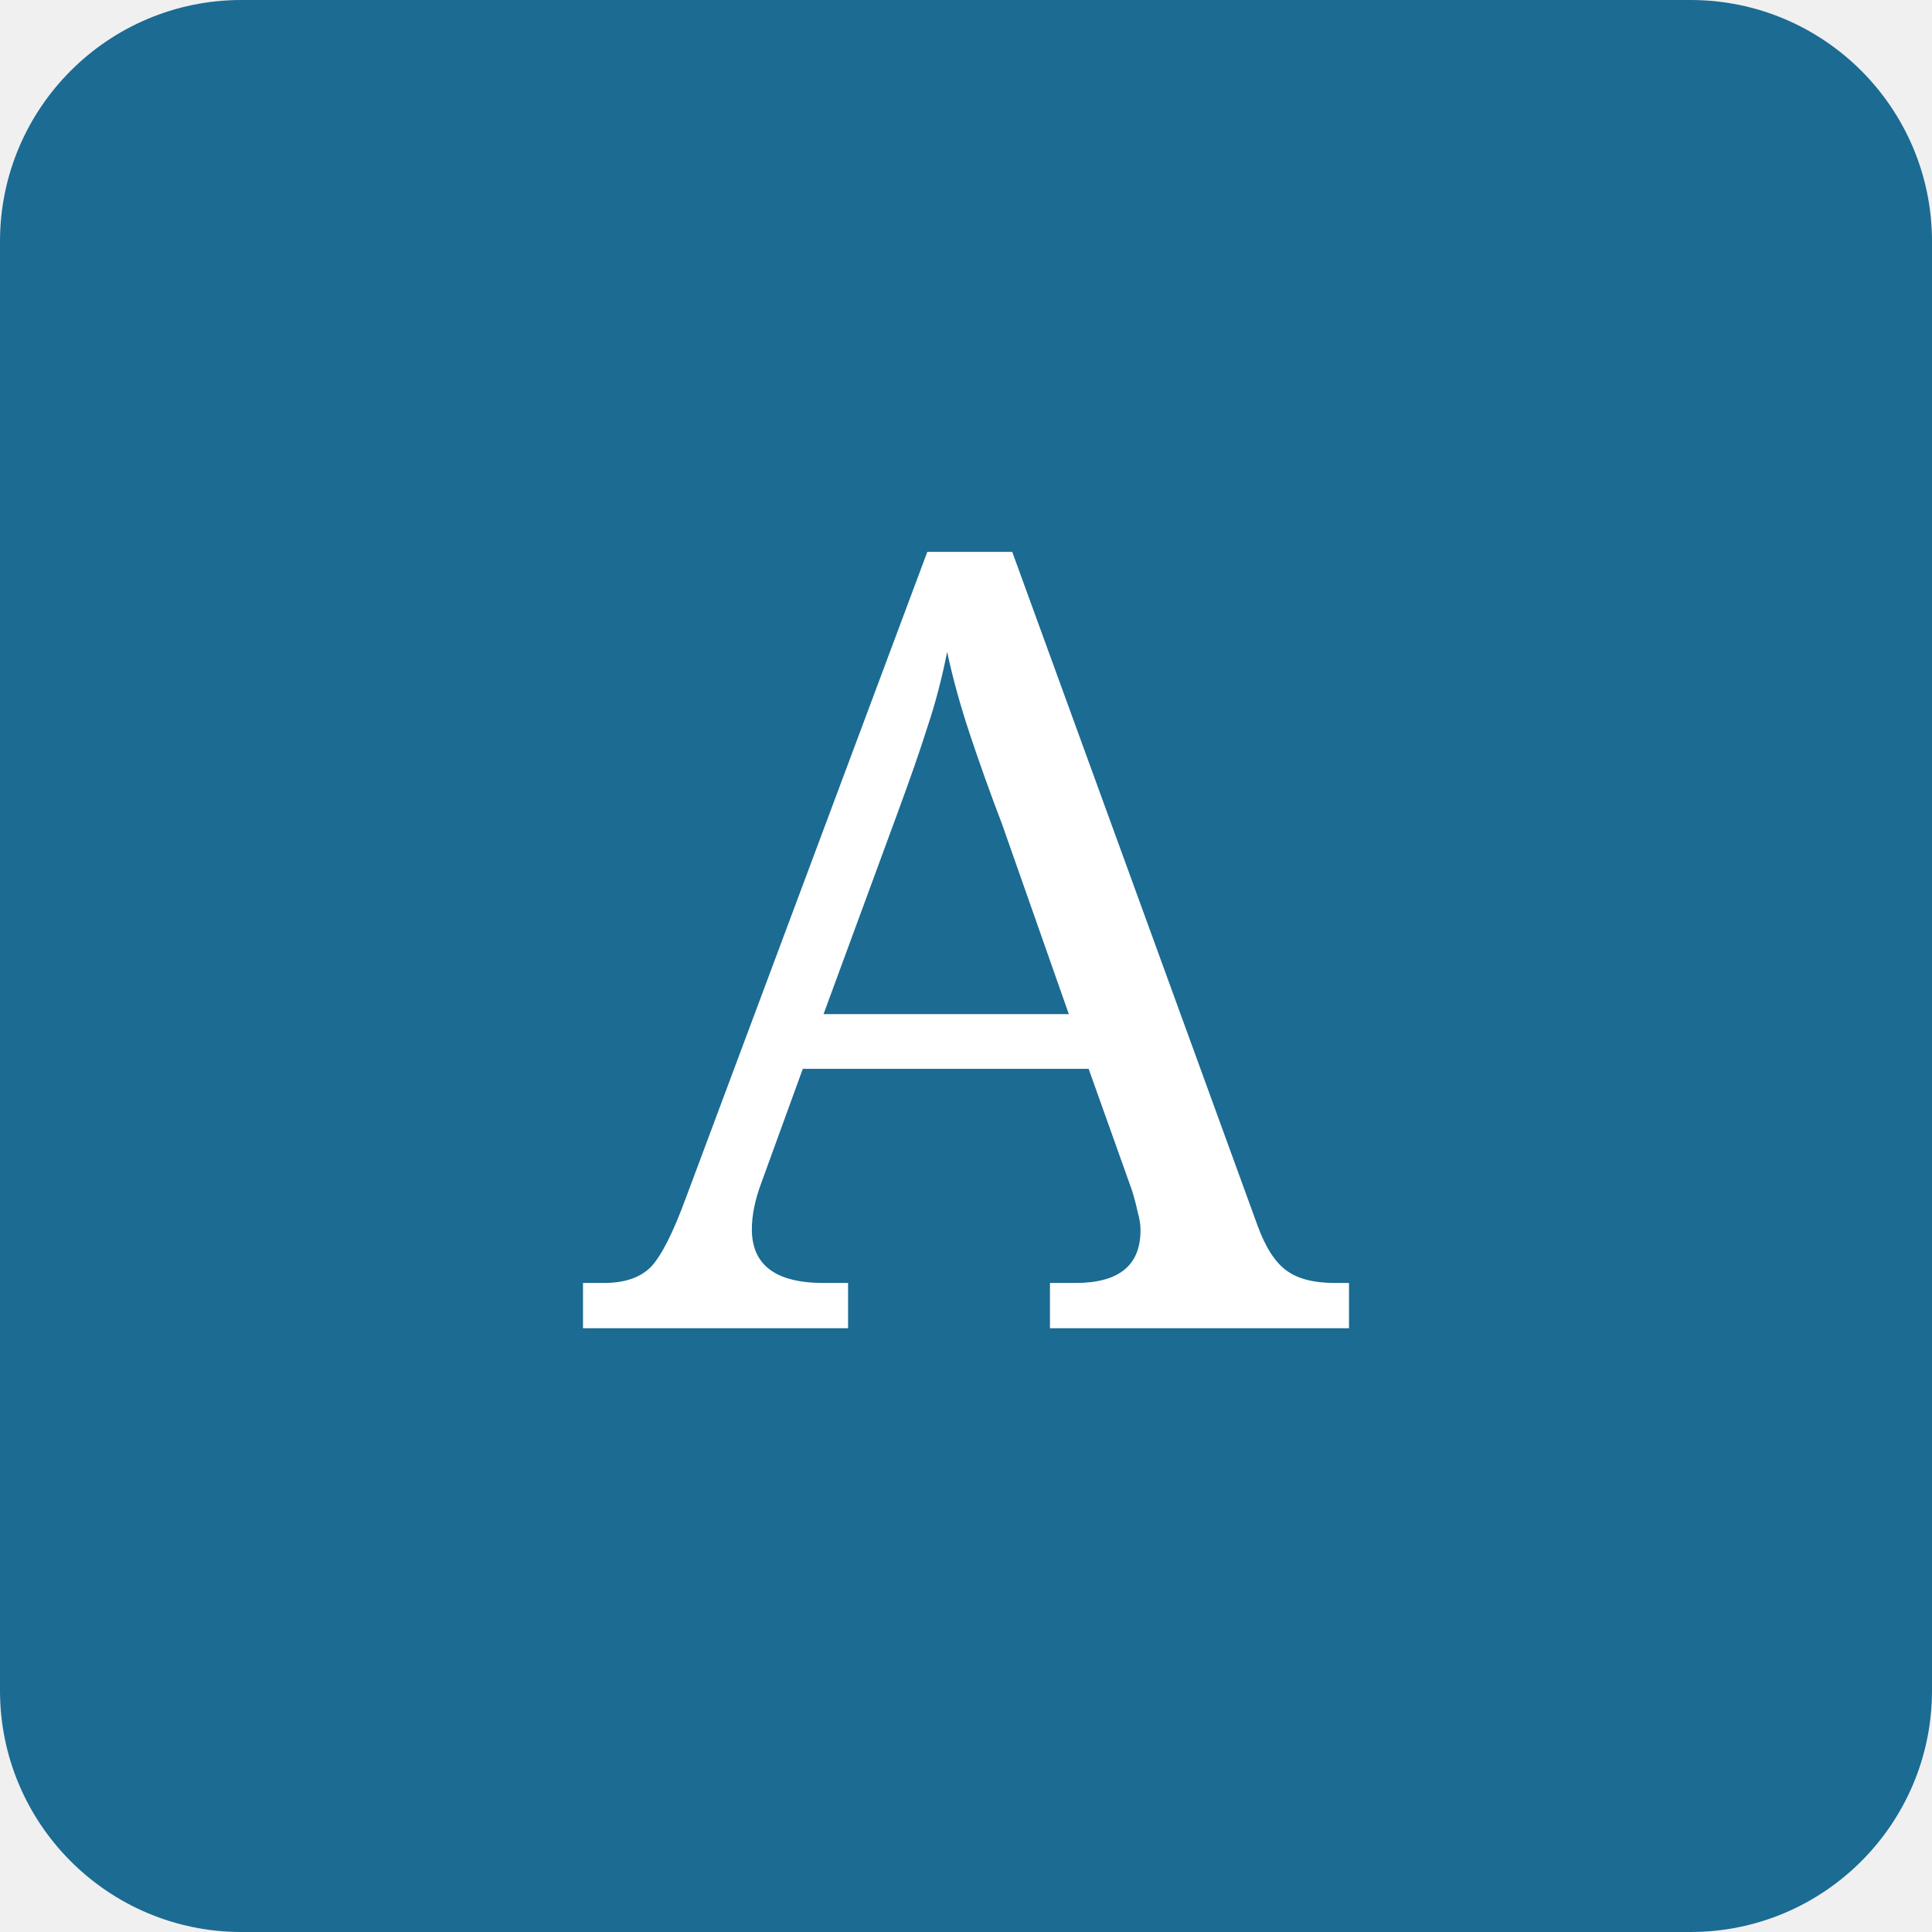
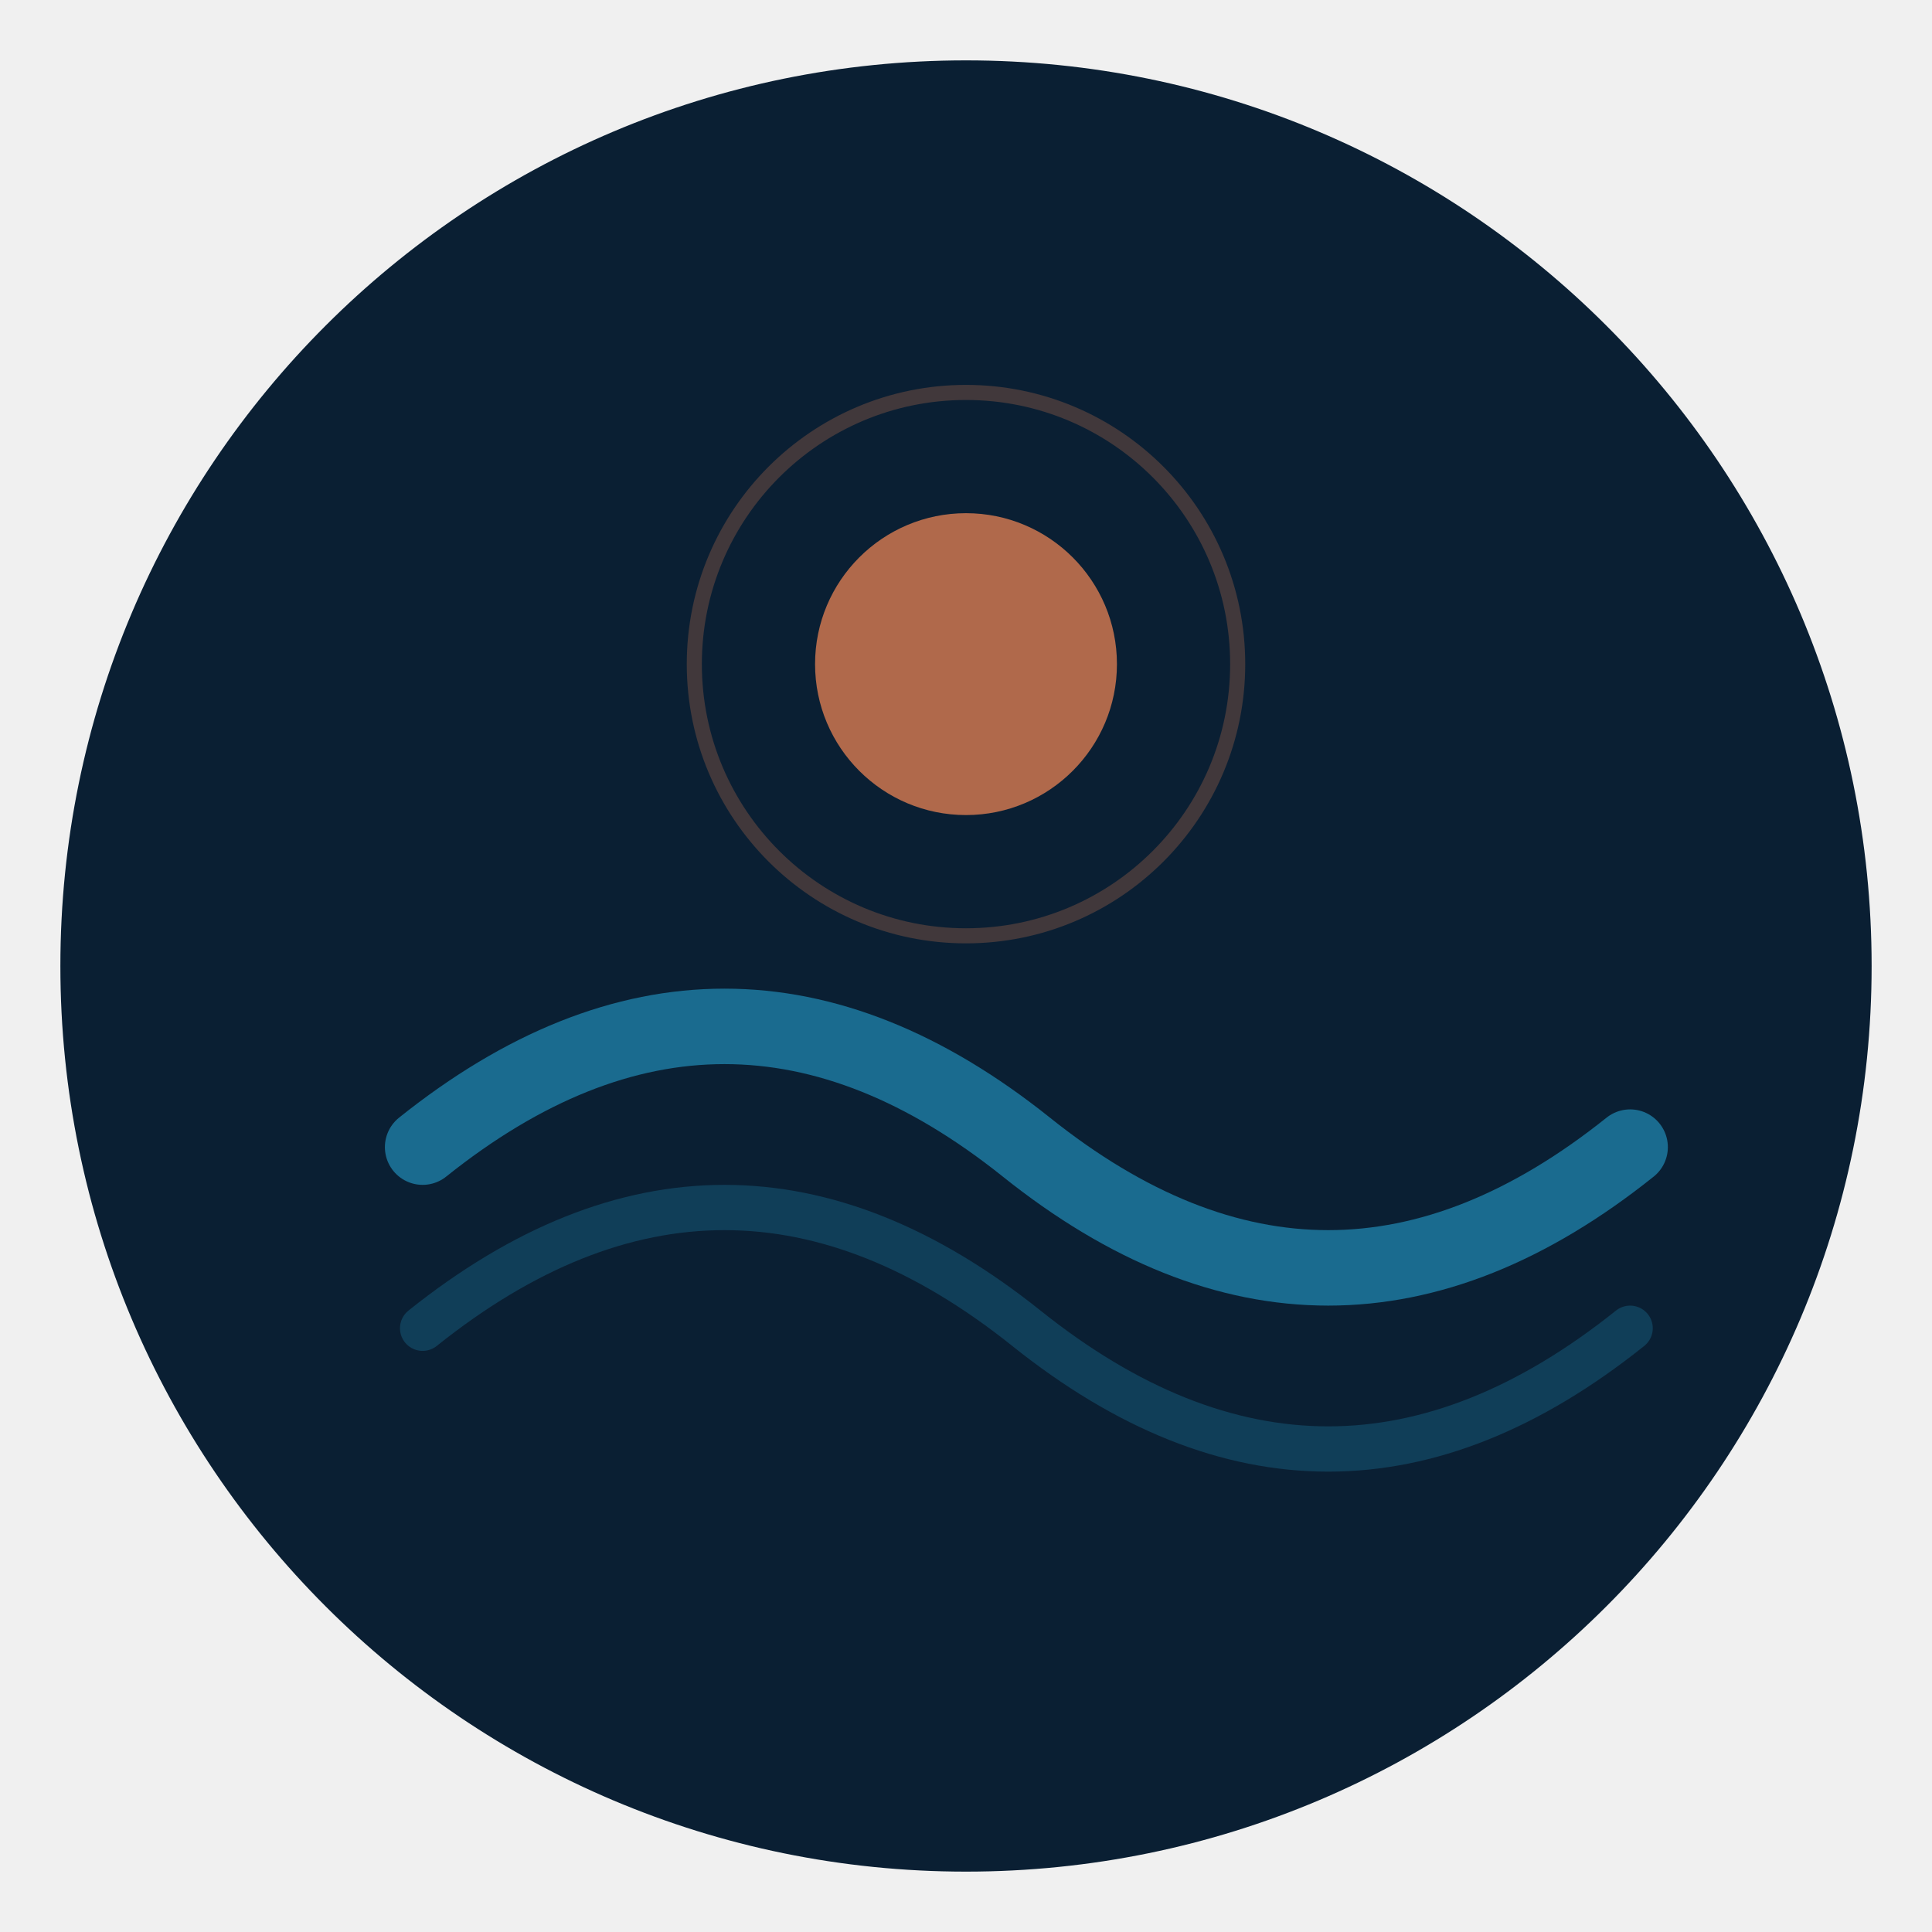
- <svg xmlns="http://www.w3.org/2000/svg" viewBox="0 0 32 32">
-   <rect width="32" height="32" rx="4" fill="#1B6B93" />
-   <text x="16" y="22" text-anchor="middle" font-family="serif" font-size="18" font-weight="300" fill="white">A</text>
+ <svg xmlns="http://www.w3.org/2000/svg" viewBox="0 0 64 64" fill="none">
+   <circle cx="32" cy="32" r="30" fill="#0A1F33" />
+   <path d="M14 38 Q24 30 34 38 T54 38" stroke="#1A6B8F" stroke-width="2.5" fill="none" stroke-linecap="round" />
+   <path d="M14 44 Q24 36 34 44 T54 44" stroke="#1A6B8F" stroke-width="1.5" fill="none" stroke-linecap="round" opacity="0.4" />
+   <circle cx="32" cy="22" r="5" fill="#C2714E" opacity="0.9" />
+   <circle cx="32" cy="22" r="9" fill="none" stroke="#C2714E" stroke-width="0.5" opacity="0.3" />
</svg>
